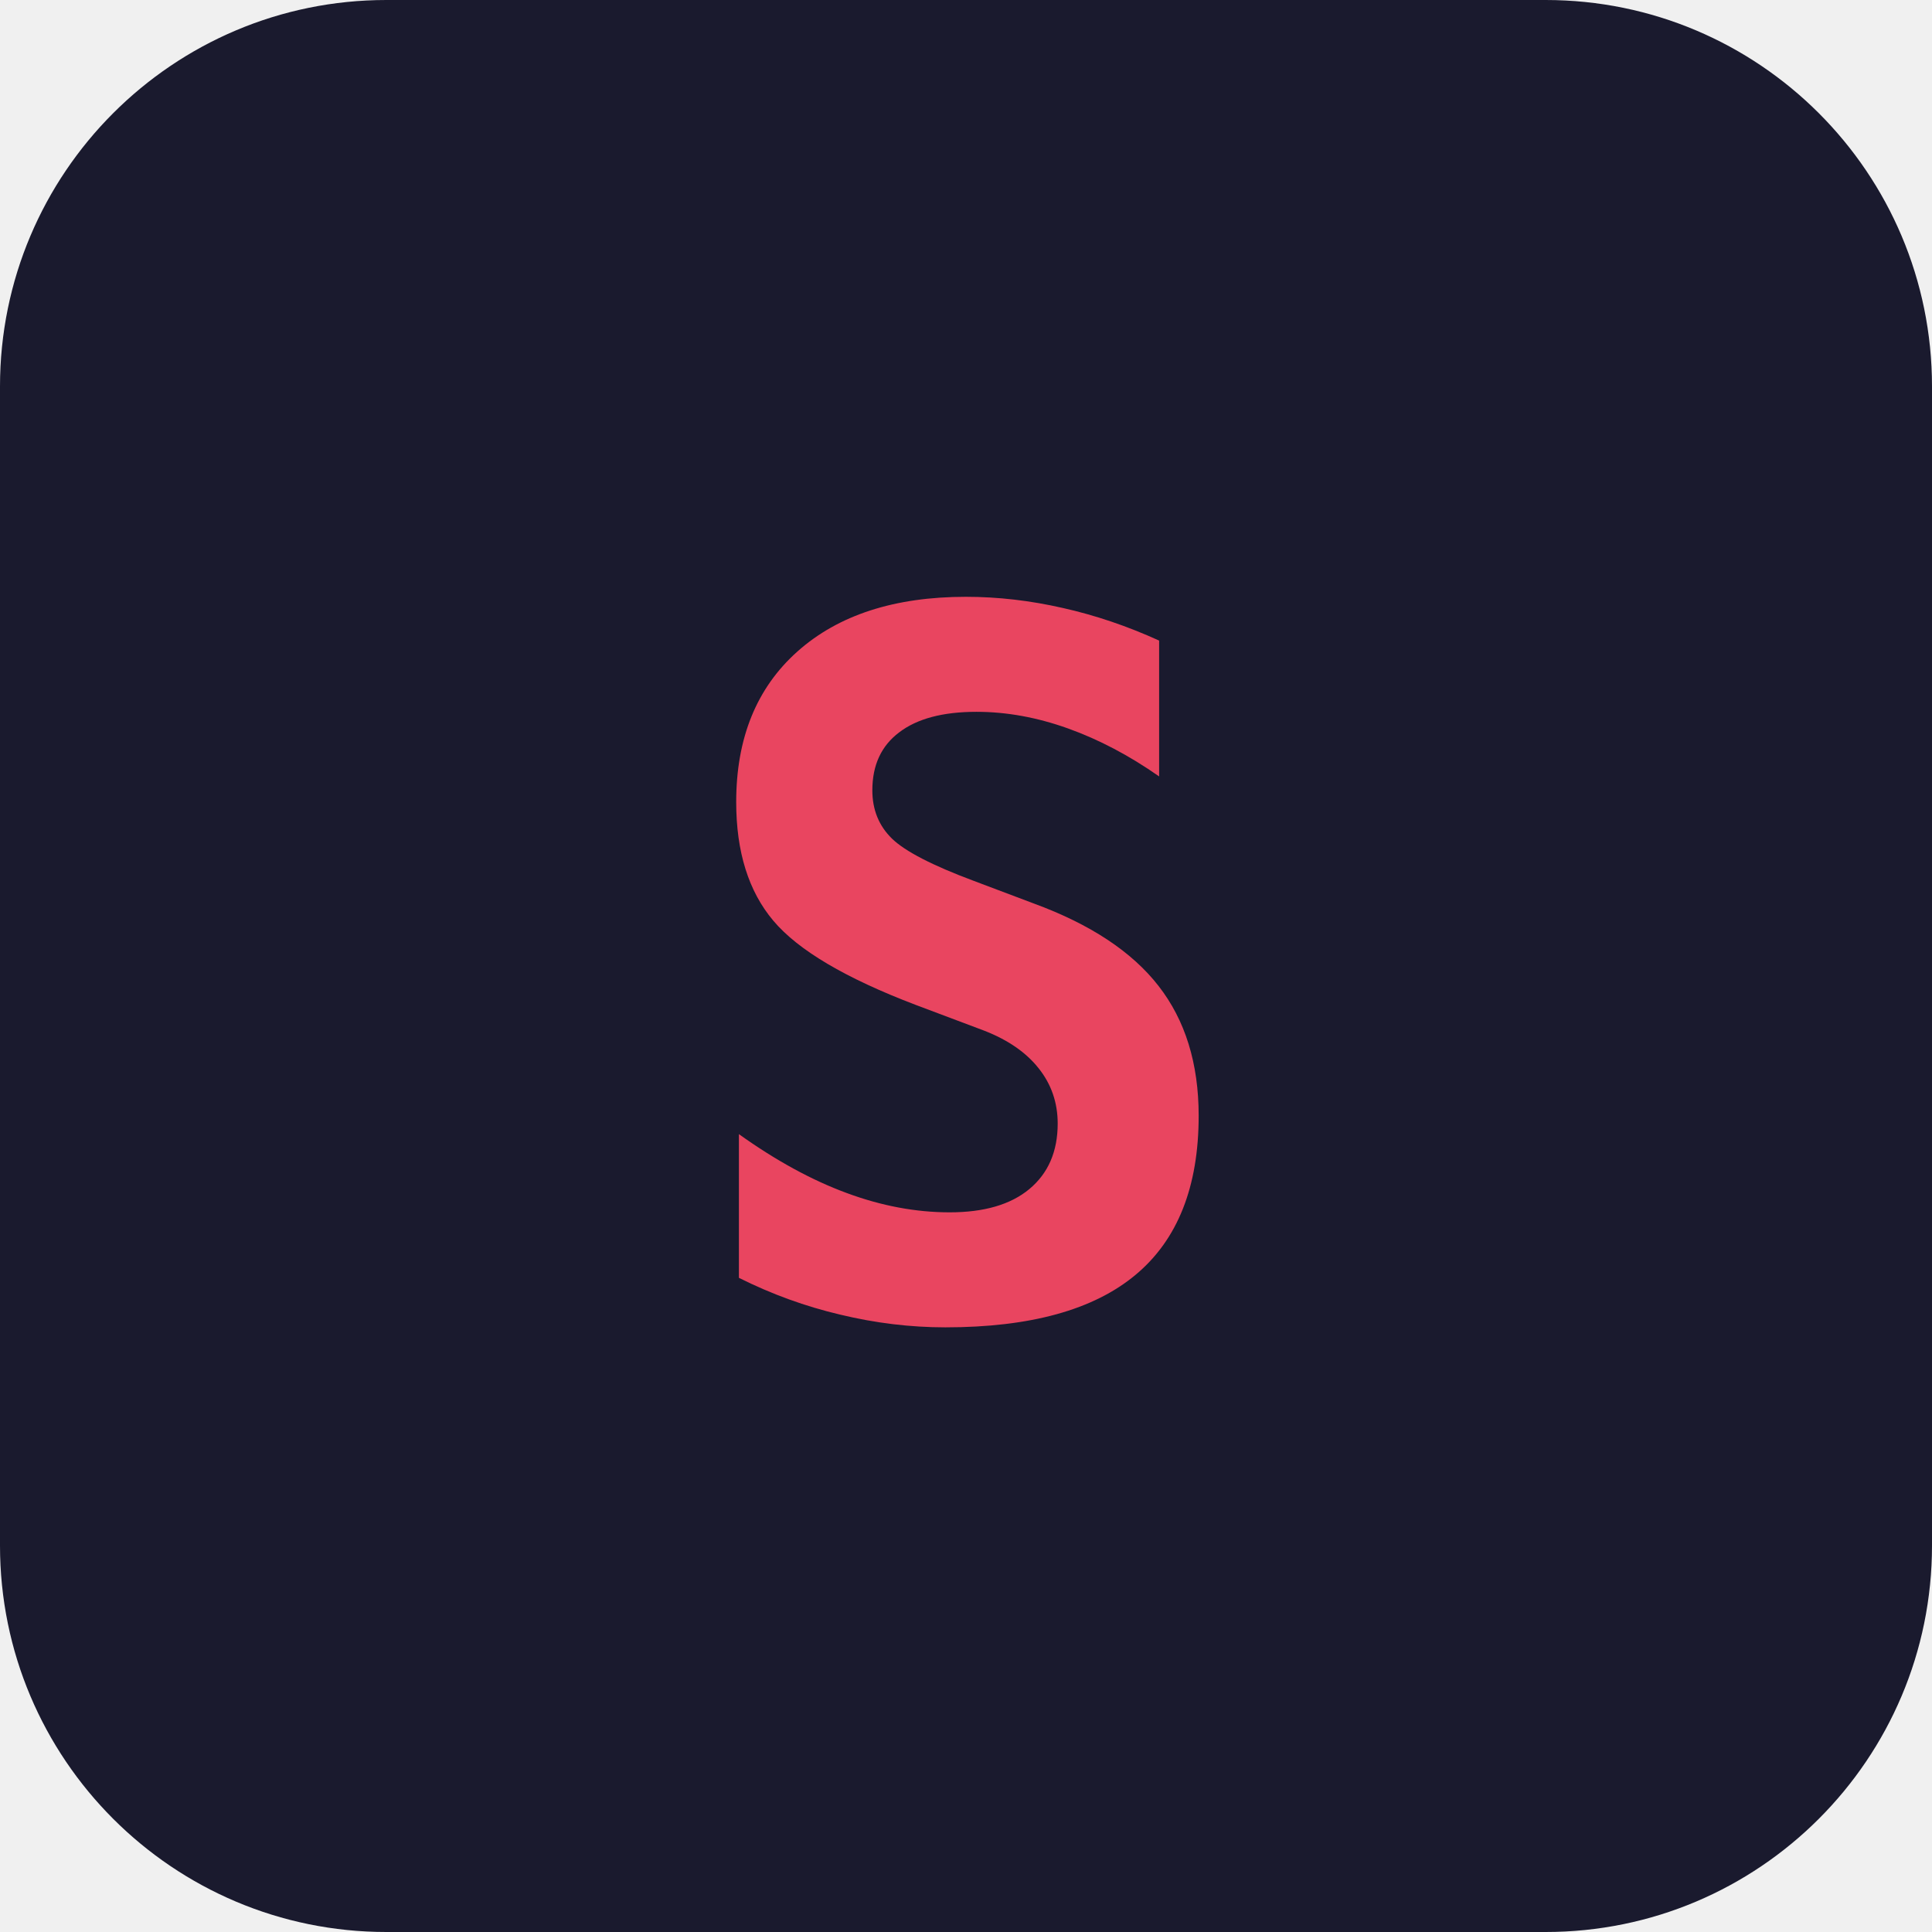
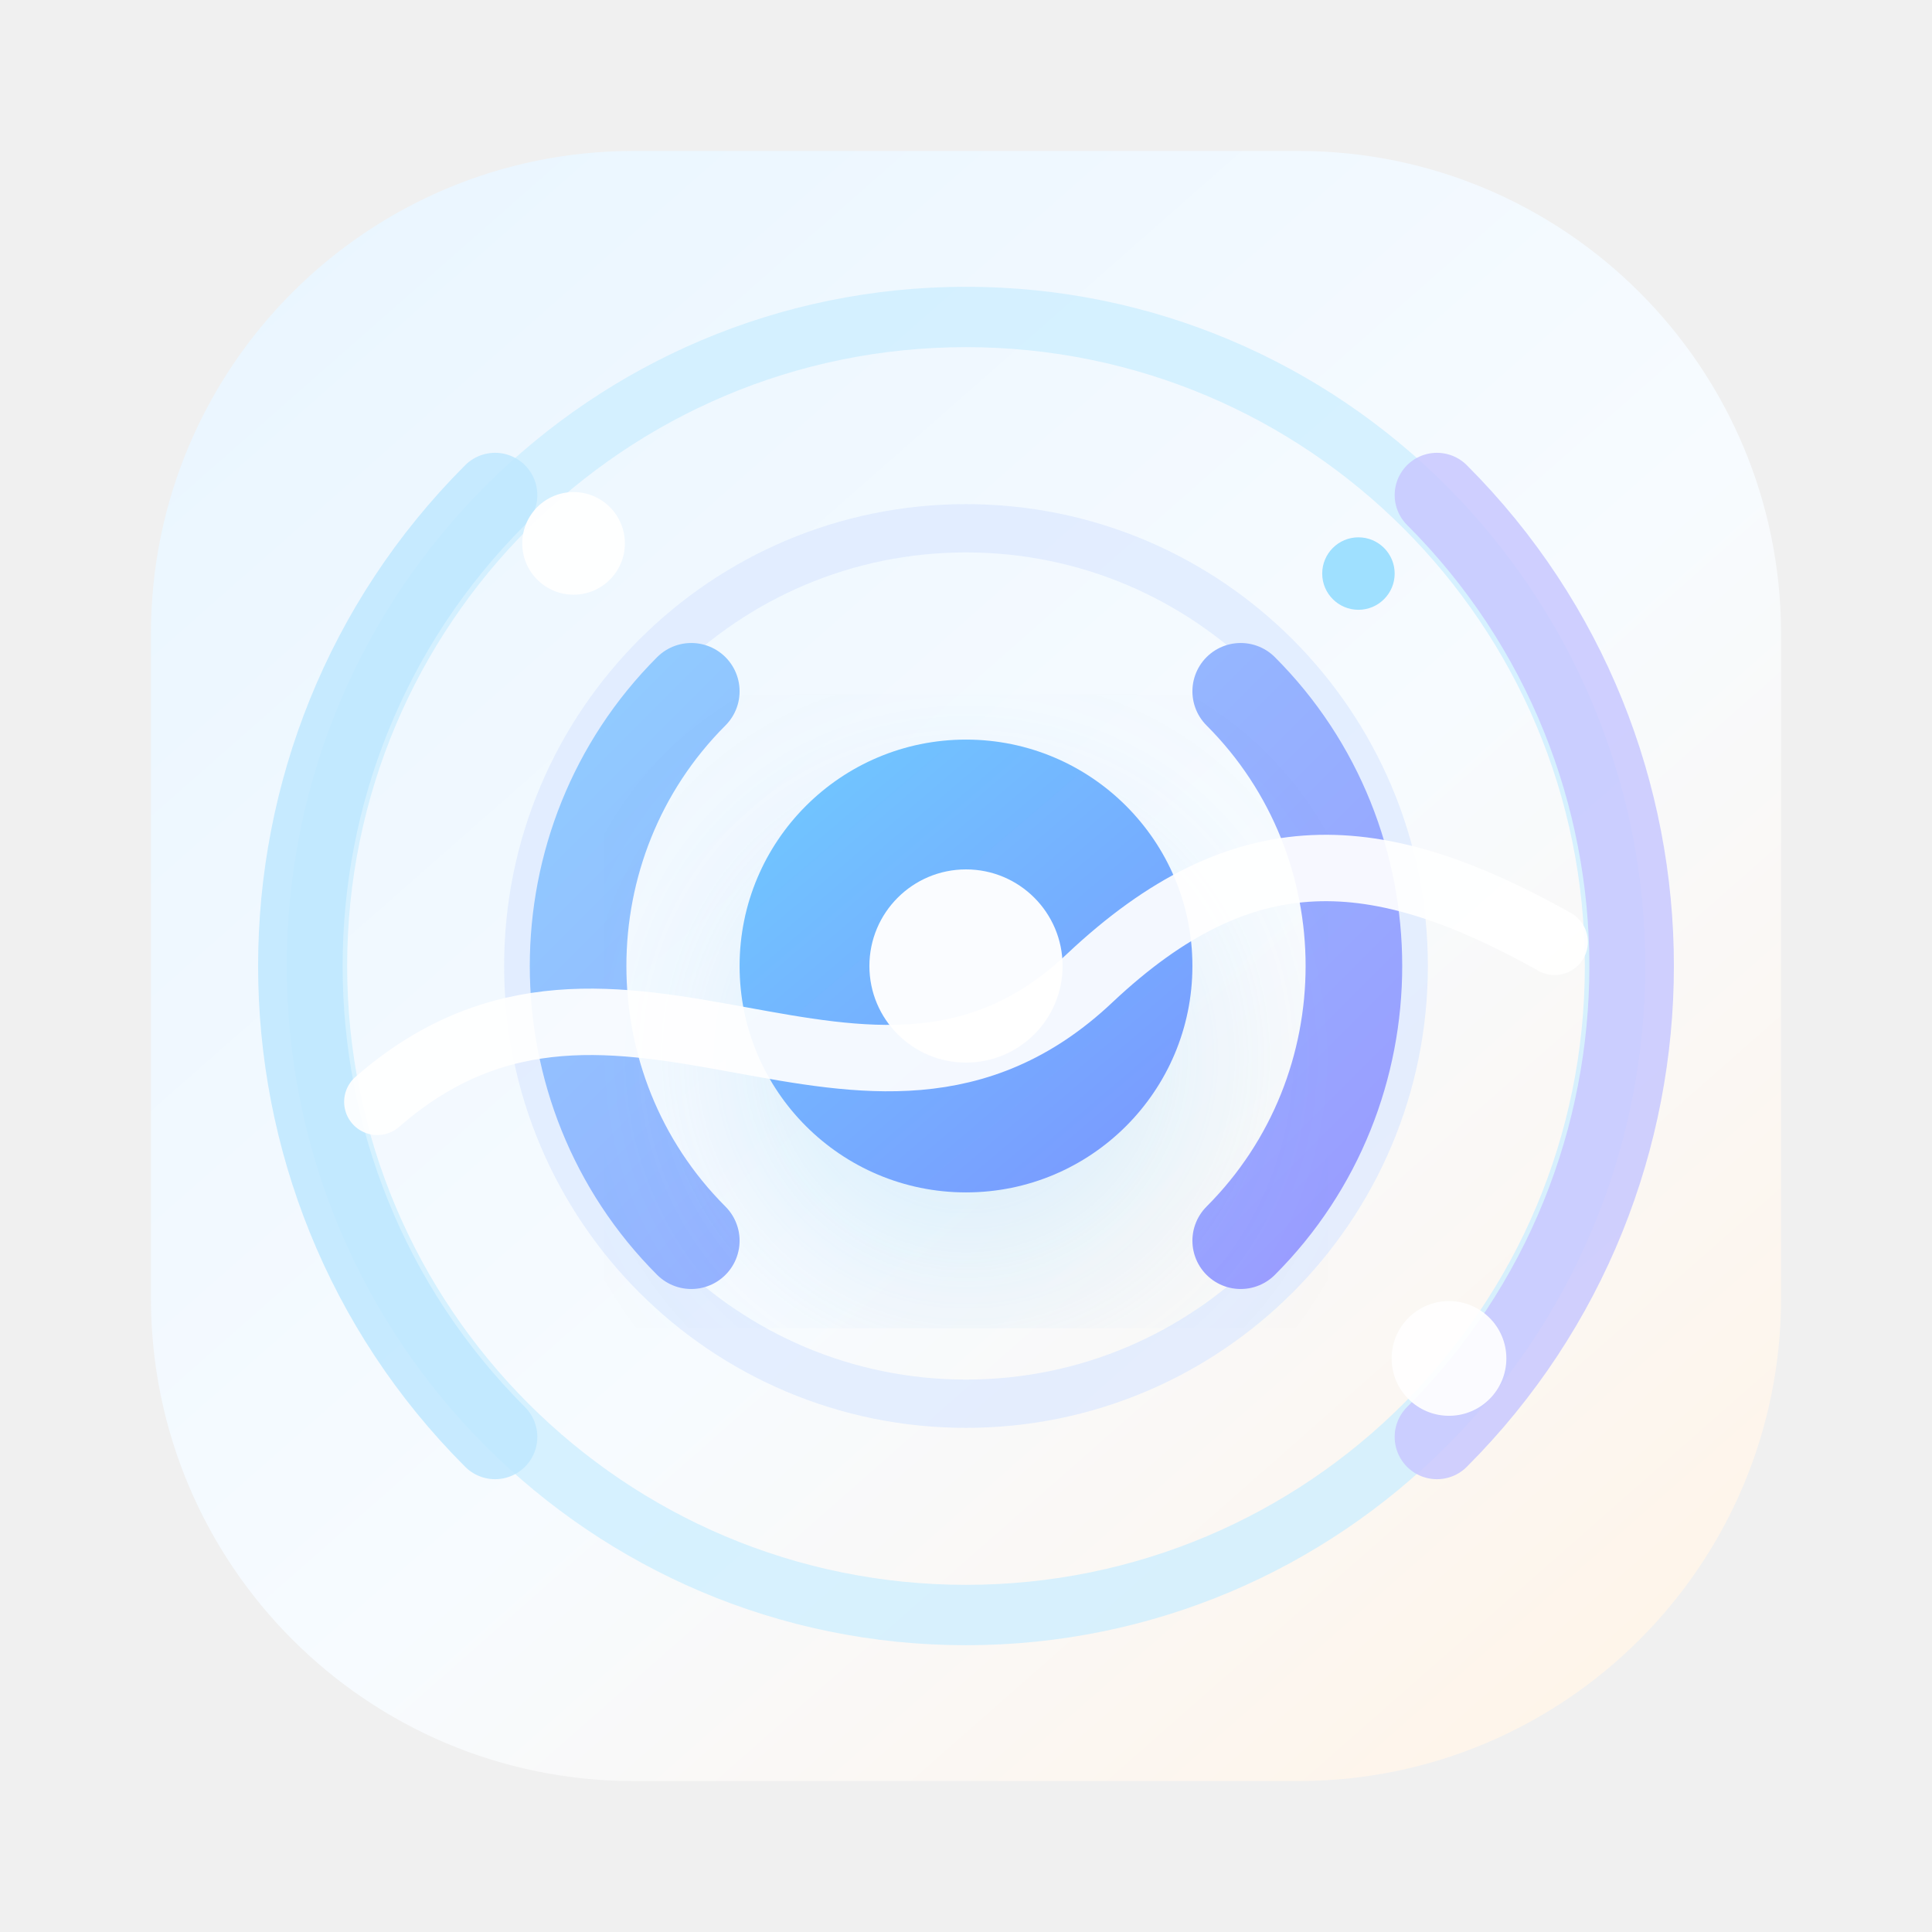
- <svg xmlns="http://www.w3.org/2000/svg" viewBox="0 0 100 100">
-   <rect width="100" height="100" rx="20" fill="#1a1a2e" />
-   <text x="50" y="68" font-size="50" font-family="monospace" font-weight="bold" text-anchor="middle" fill="#e94560">S</text>
+ <svg xmlns="http://www.w3.org/2000/svg" width="64" height="64" viewBox="0 0 64 64" fill="none" role="img" aria-label="理想电波 favicon">
+   <defs>
+     <linearGradient id="bg" x1="10" y1="8" x2="54" y2="58" gradientUnits="userSpaceOnUse">
+       <stop stop-color="#EAF6FF" />
+       <stop offset="0.55" stop-color="#F7FBFF" />
+       <stop offset="1" stop-color="#FFF4E8" />
+     </linearGradient>
+     <linearGradient id="wave" x1="16" y1="16" x2="50" y2="50" gradientUnits="userSpaceOnUse">
+       <stop stop-color="#8ED7FF" />
+       <stop offset="1" stop-color="#9D8CFF" />
+     </linearGradient>
+     <linearGradient id="dot" x1="24" y1="23" x2="41" y2="43" gradientUnits="userSpaceOnUse">
+       <stop stop-color="#6ECFFF" />
+       <stop offset="1" stop-color="#7D8CFF" />
+     </linearGradient>
+     <filter id="softShadow" x="-30%" y="-30%" width="160%" height="160%">
+       <feDropShadow dx="0" dy="3" stdDeviation="3" flood-color="#8BCDF5" flood-opacity="0.25" />
+     </filter>
+   </defs>
+   <rect x="5" y="5" width="54" height="54" rx="16" fill="url(#bg)" />
+   <circle cx="32" cy="32" r="21.5" stroke="#CDEEFF" stroke-width="2" opacity="0.78" />
+   <circle cx="32" cy="32" r="14.5" stroke="#DCE9FF" stroke-width="1.6" opacity="0.72" />
+   <path d="M22.9 41.1C17.9 36.1 17.9 27.9 22.9 22.9" stroke="url(#wave)" stroke-width="3.2" stroke-linecap="round" />
+   <path d="M41.1 22.9C46.1 27.9 46.1 36.1 41.1 41.1" stroke="url(#wave)" stroke-width="3.2" stroke-linecap="round" />
+   <path d="M16.4 47.6C7.8 39 7.8 25 16.4 16.4" stroke="#BFE8FF" stroke-width="2.8" stroke-linecap="round" opacity="0.86" />
+   <path d="M47.6 16.4C56.2 25 56.2 39 47.6 47.6" stroke="#C8C9FF" stroke-width="2.8" stroke-linecap="round" opacity="0.86" />
+   <circle cx="32" cy="32" r="7.5" fill="url(#dot)" filter="url(#softShadow)" />
+   <circle cx="32" cy="32" r="3.2" fill="#FFFFFF" opacity="0.96" />
+   <path d="M12.5 36.5C20.5 29.5 28.7 39.4 36.1 32.4C41.2 27.6 45.6 27.9 51.5 31.2" stroke="#FFFFFF" stroke-width="2.2" stroke-linecap="round" opacity="0.92" />
+   <circle cx="19" cy="18" r="1.7" fill="#FFFFFF" opacity="0.95" />
+   <circle cx="48" cy="45" r="1.9" fill="#FFFFFF" opacity="0.92" />
+   <circle cx="45" cy="19" r="1.2" fill="#89D9FF" opacity="0.8" />
</svg>
